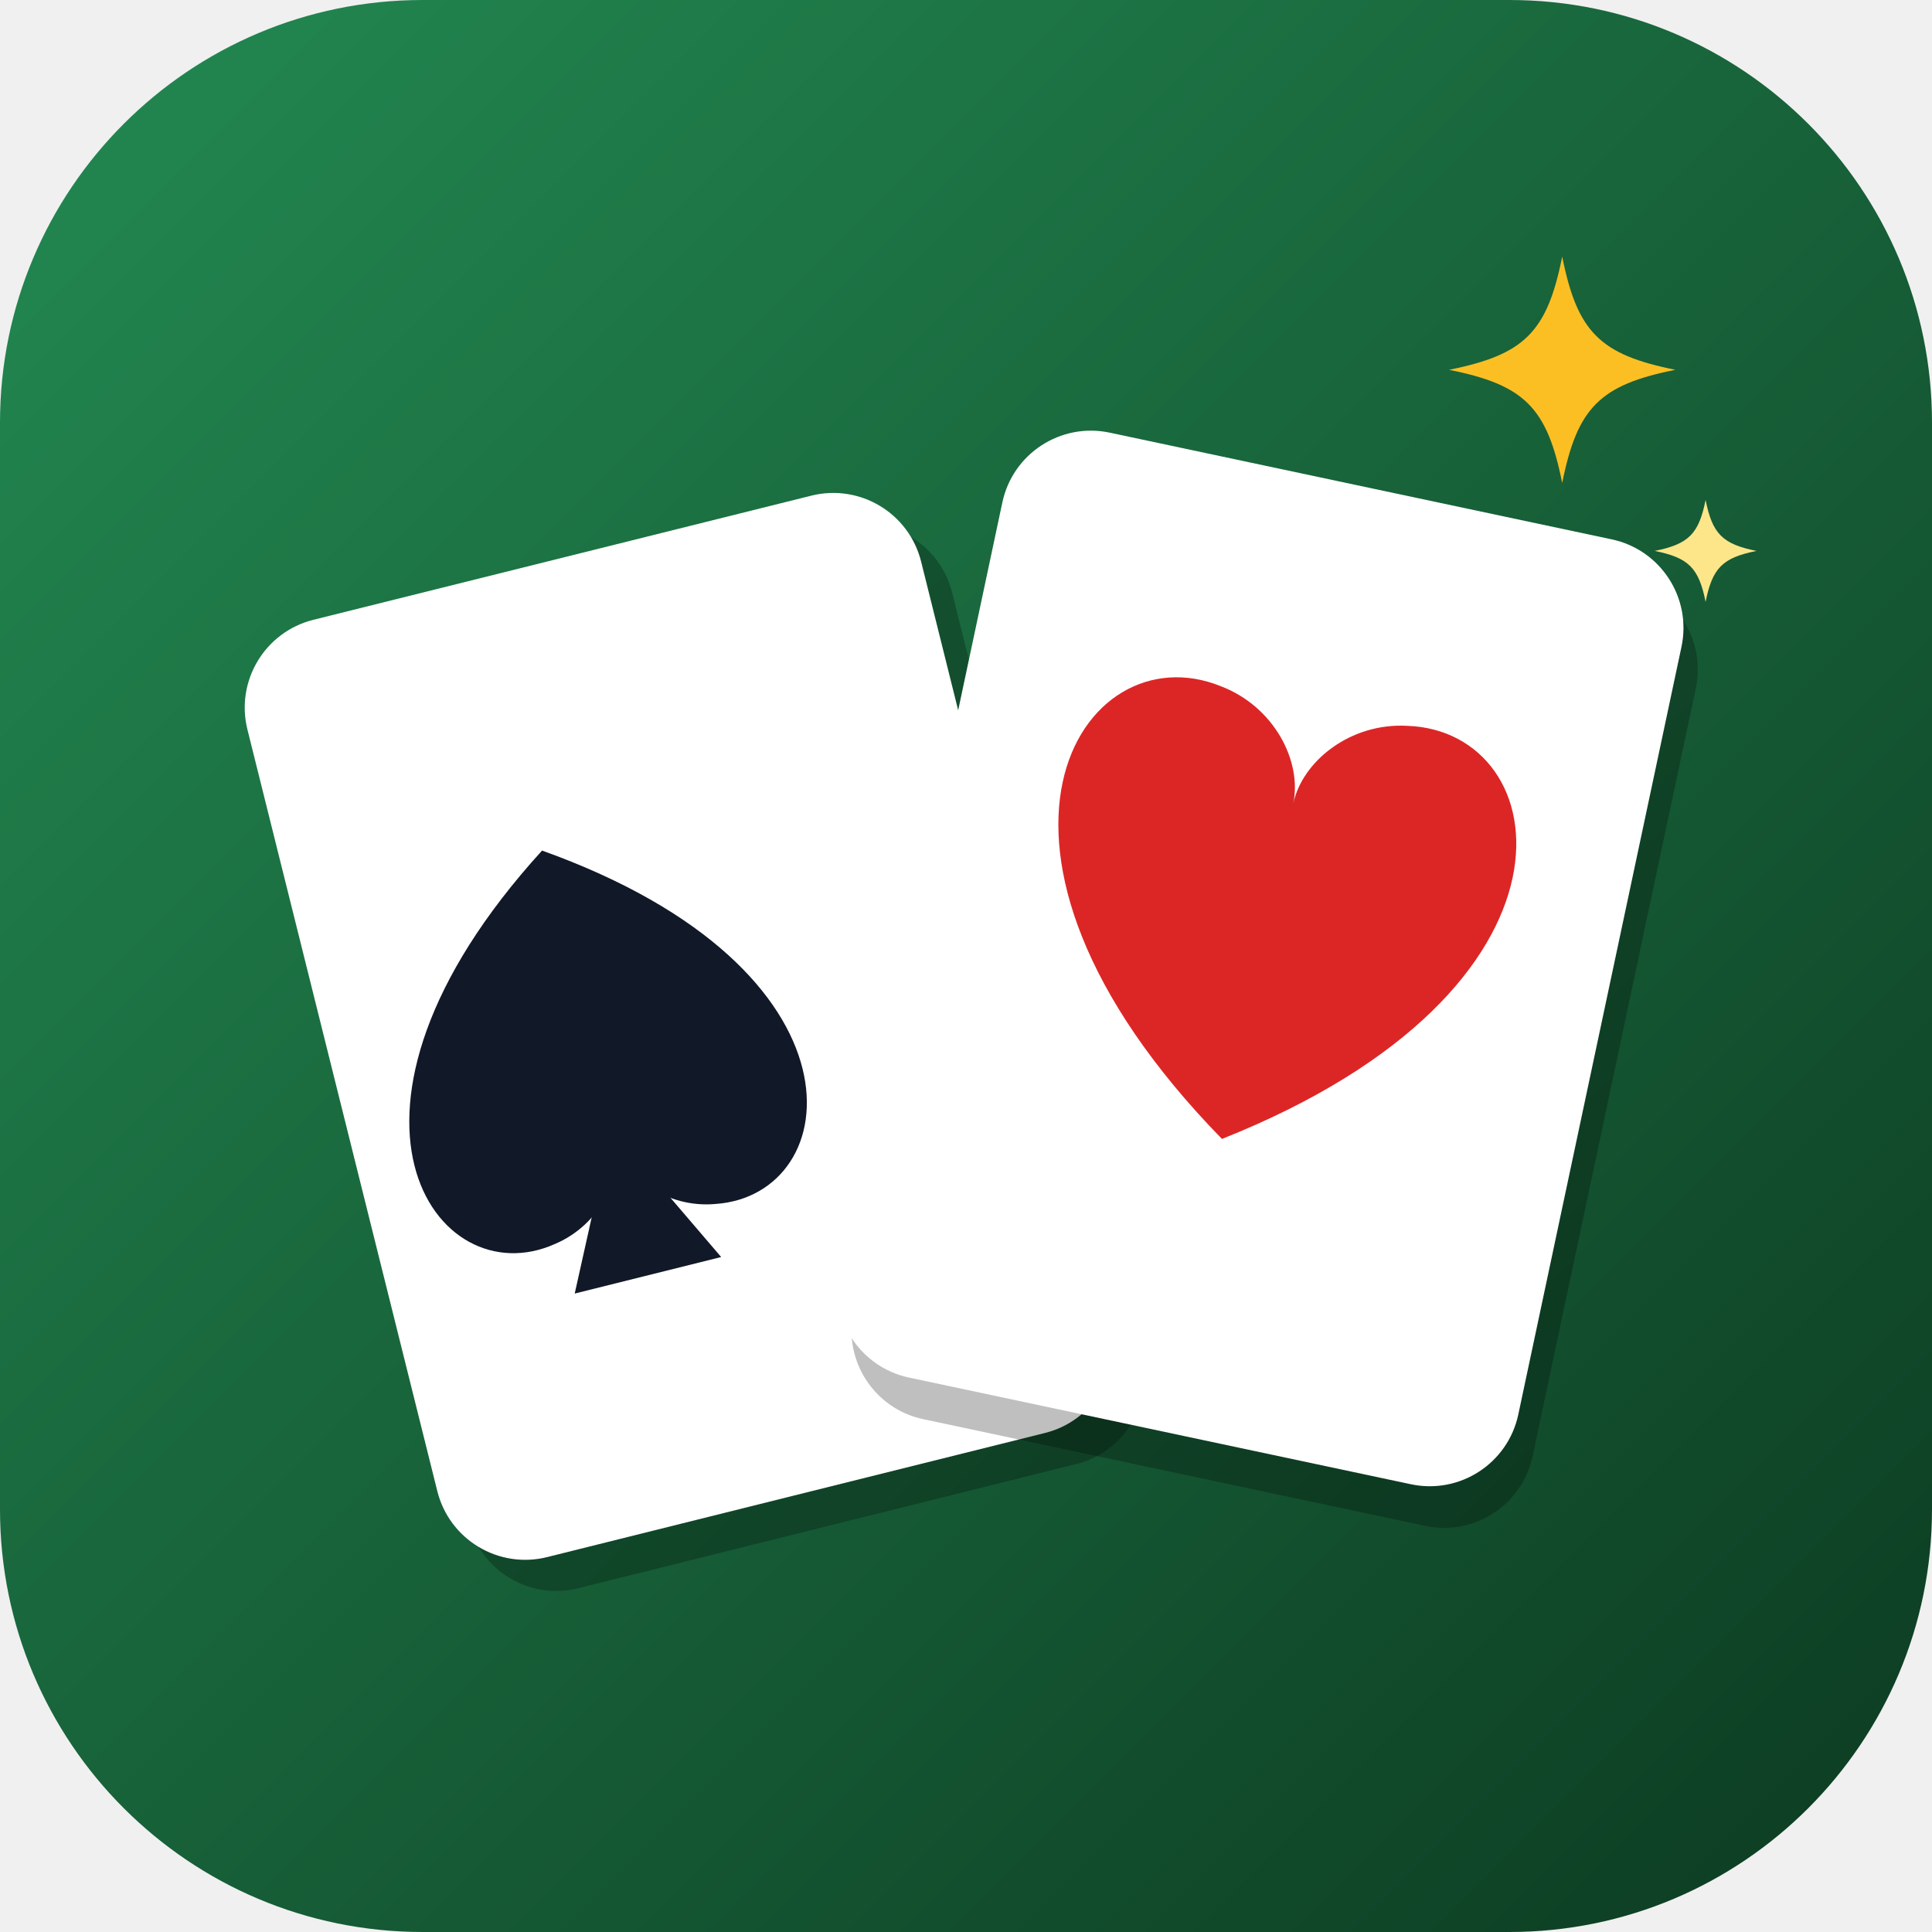
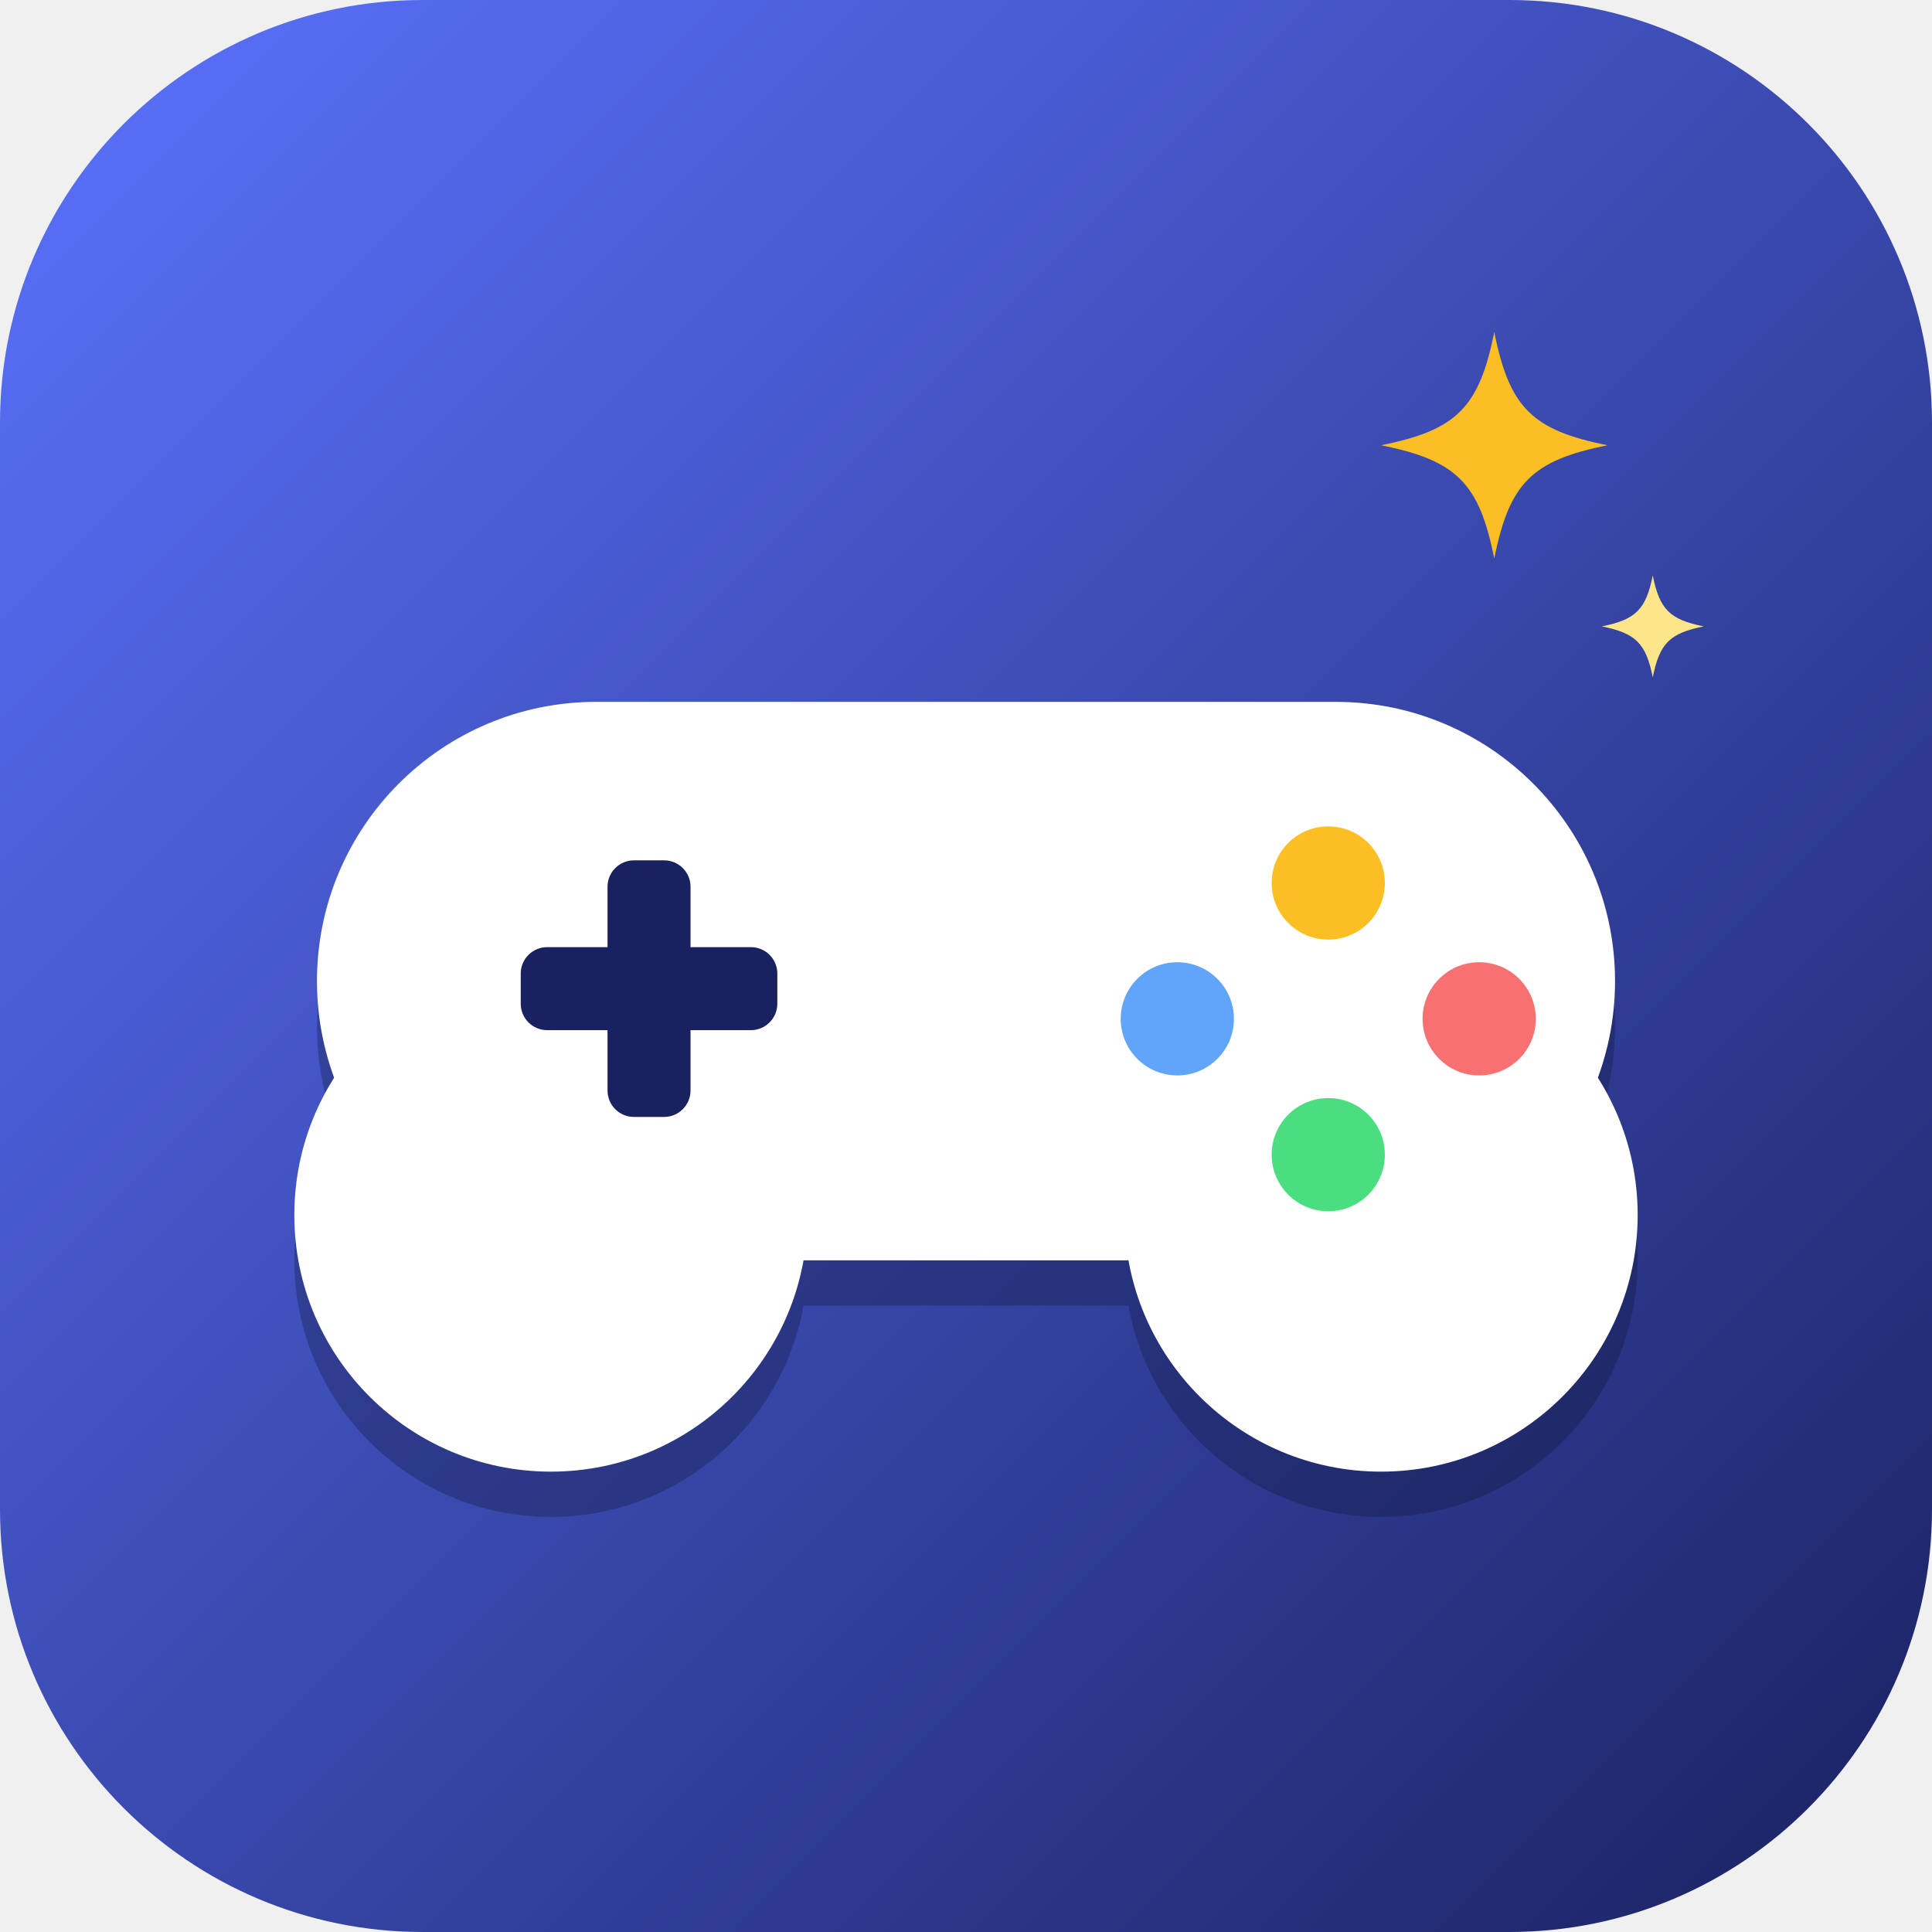
<svg xmlns="http://www.w3.org/2000/svg" viewBox="0 0 512 512" role="img" aria-label="iMakeGames">
  <defs>
-     <linearGradient id="felt" x1="0" y1="0" x2="1" y2="1">
-       <stop offset="0" stop-color="#238a52" />
-       <stop offset="1" stop-color="#0c3a21" />
+     <linearGradient id="bg" x1="0" y1="0" x2="1" y2="1">
+       <stop offset="0" stop-color="#5b73ff" />
+       <stop offset="1" stop-color="#1a2160" />
    </linearGradient>
-     <path id="heart" d="M0 46C-78-6-56-62-22-56-9-54 0-43 0-33 0-43 9-54 22-56 56-62 78-6 0 46Z" />
+     <g id="pad">
+       <rect x="84" y="186" width="344" height="148" rx="74" />
+       <circle cx="146" cy="322" r="68" />
+       <circle cx="366" cy="322" r="68" />
+     </g>
    <path id="spark" d="M0-30C4-10 10-4 30 0 10 4 4 10 0 30-4 10-10 4-30 0-10-4-4-10 0-30Z" />
  </defs>
-   <rect width="512" height="512" rx="112" fill="url(#felt)" />
-   <g transform="translate(180 272) rotate(-14)">
-     <rect x="-86" y="-118" width="184" height="256" rx="24" fill="#000" opacity=".25" />
-     <rect x="-92" y="-128" width="184" height="256" rx="24" fill="#fff" />
-     <g transform="translate(-24 -8) scale(1)" fill="#111827">
-       <use href="#heart" transform="scale(1 -1)" />
-       <path d="M-20 70L20 70 0 30Z" />
-     </g>
+   <rect width="512" height="512" rx="112" fill="url(#bg)" />
+   <use href="#pad" transform="translate(0 12)" fill="#0b1130" opacity=".3" />
+   <use href="#pad" fill="#fff" />
+   <g transform="translate(172 262)" fill="#1a2160">
+     <rect x="-11" y="-34" width="22" height="68" rx="7" />
+     <rect x="-34" y="-11" width="68" height="22" rx="7" />
  </g>
-   <g transform="translate(334 254) rotate(12)">
-     <rect x="-86" y="-118" width="184" height="256" rx="24" fill="#000" opacity=".25" />
-     <rect x="-92" y="-128" width="184" height="256" rx="24" fill="#fff" />
-     <use href="#heart" transform="translate(0 -4) scale(1.15)" fill="#dc2626" />
-   </g>
-   <use href="#spark" transform="translate(414 98)" fill="#fbbf24" />
-   <use href="#spark" transform="translate(452 146) scale(.45)" fill="#fde68a" />
+   <circle cx="352" cy="234" r="15" fill="#fbbf24" />
+   <circle cx="392" cy="270" r="15" fill="#f87171" />
+   <circle cx="352" cy="306" r="15" fill="#4ade80" />
+   <circle cx="312" cy="270" r="15" fill="#60a5fa" />
+   <use href="#spark" transform="translate(396 118)" fill="#fbbf24" />
+   <use href="#spark" transform="translate(438 166) scale(.45)" fill="#fde68a" />
</svg>
